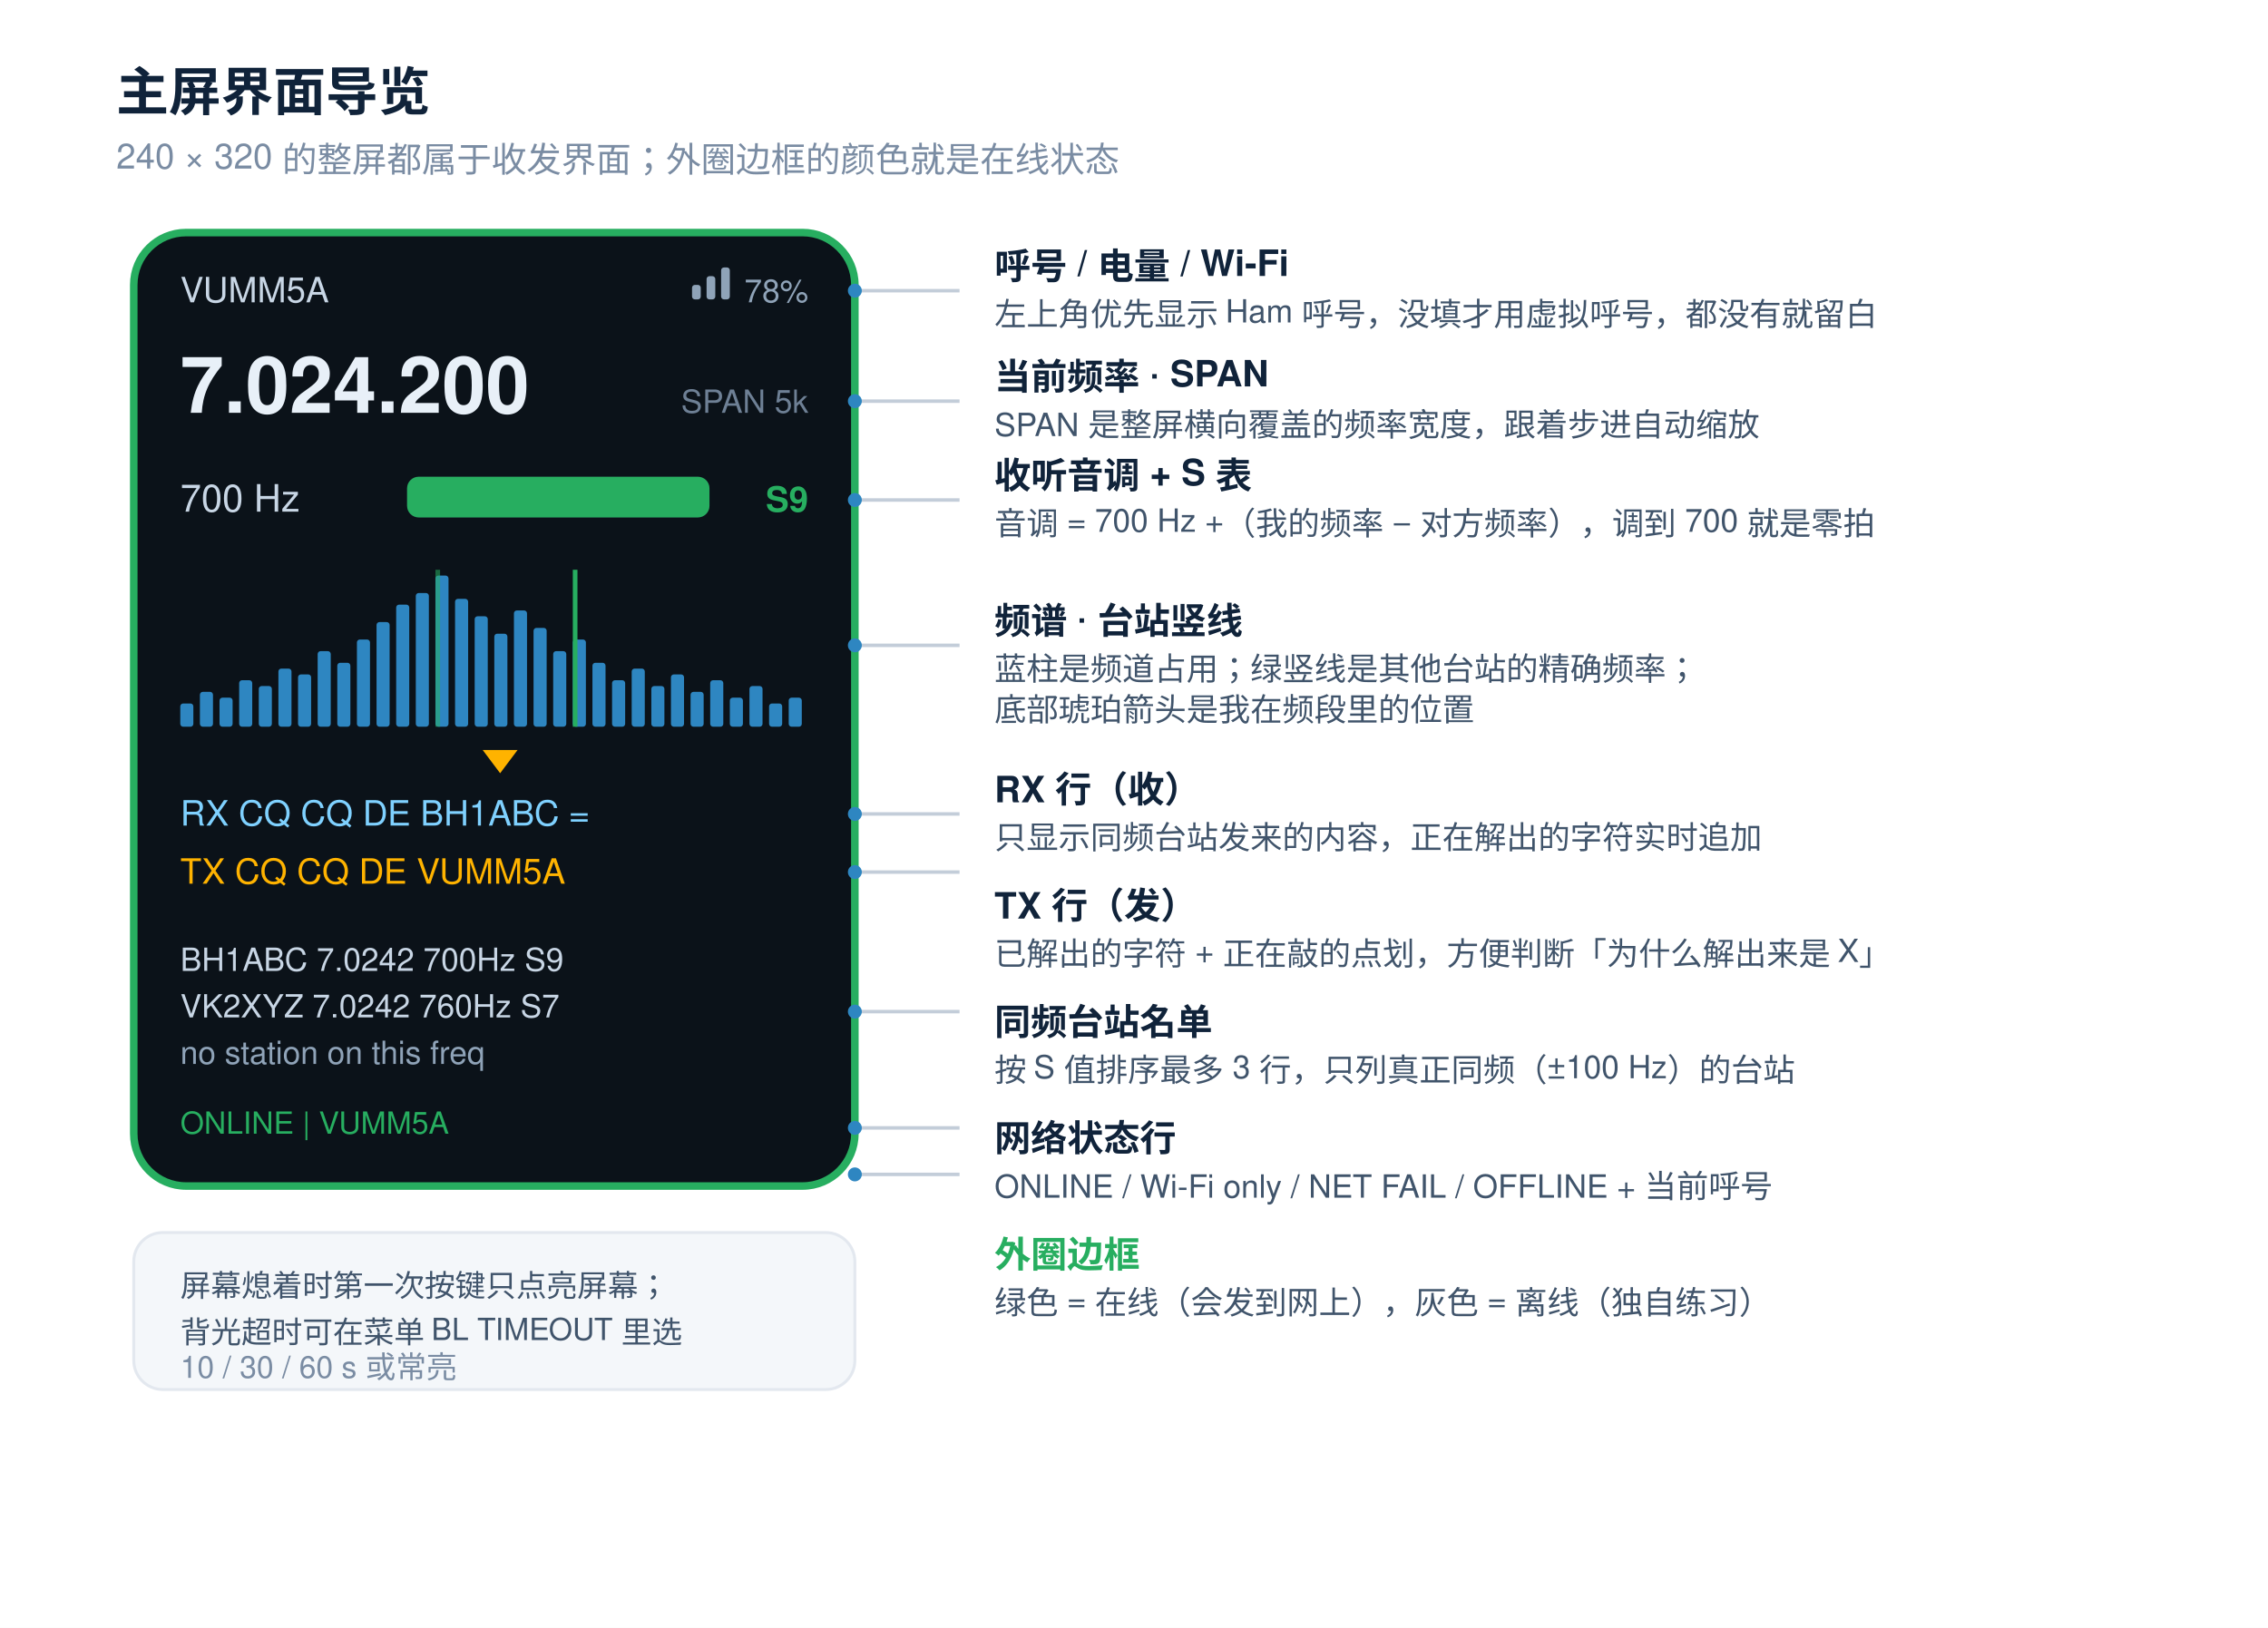
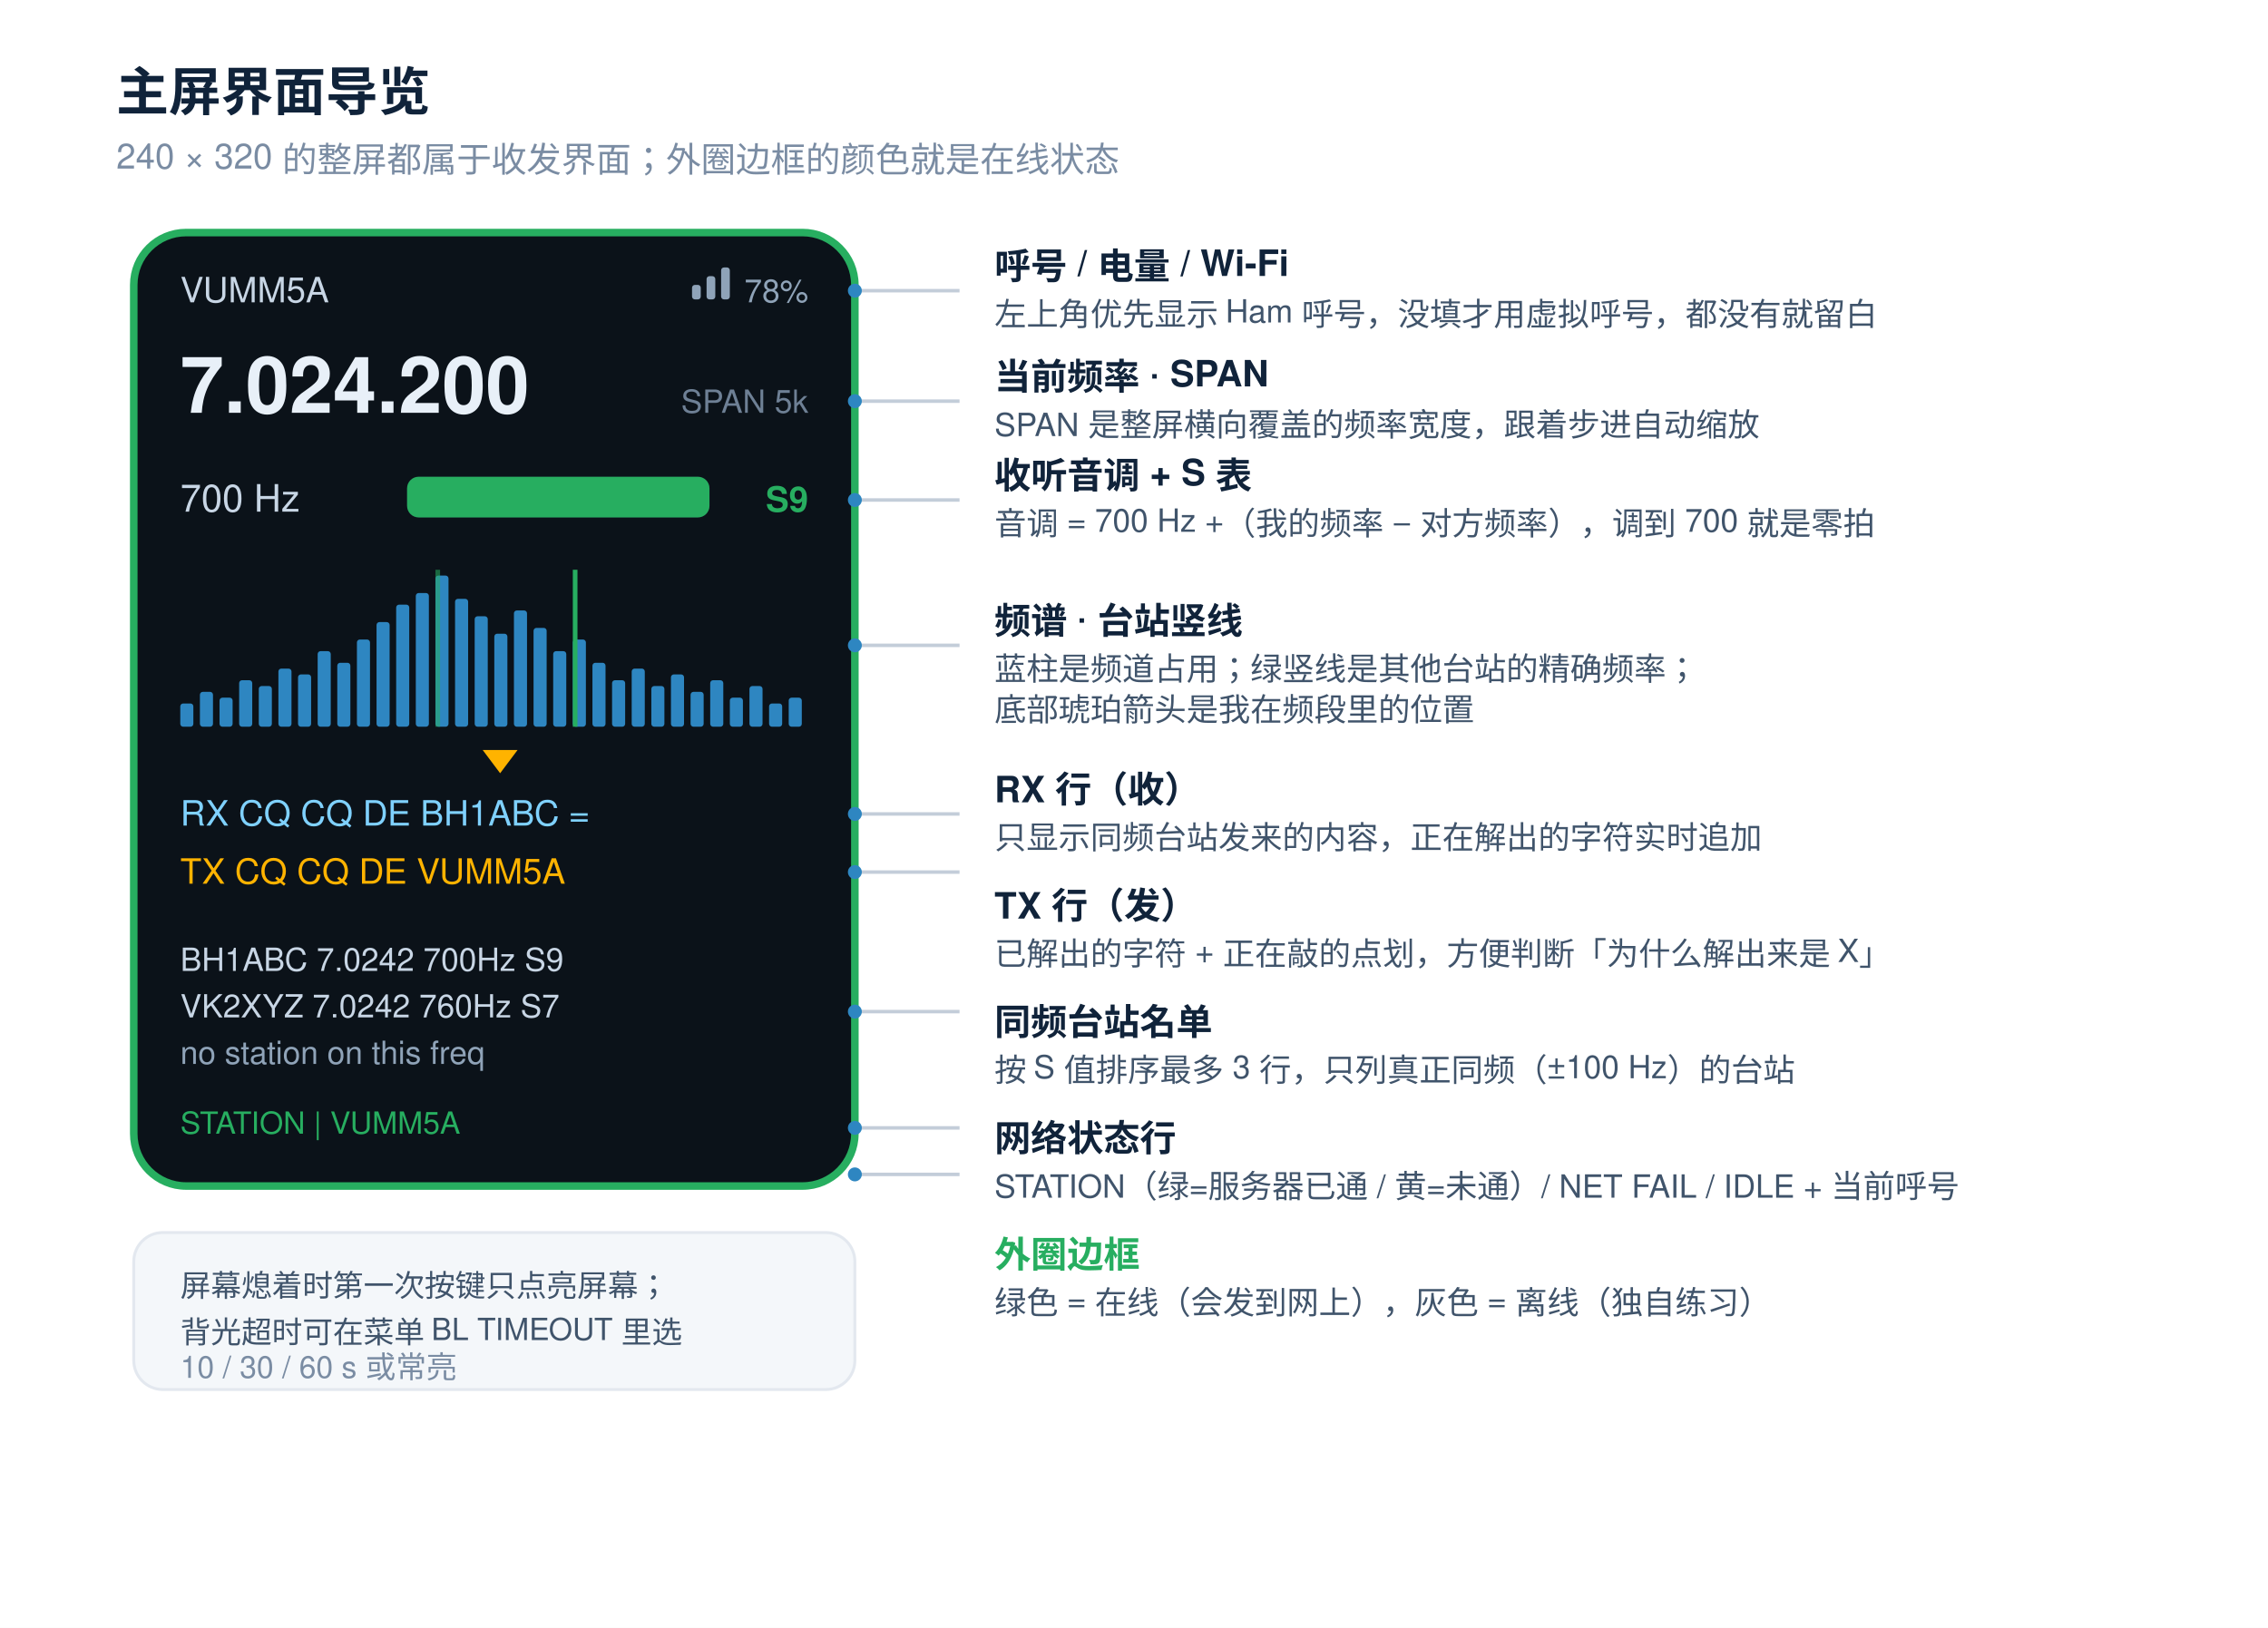
<svg xmlns="http://www.w3.org/2000/svg" viewBox="0 0 780 560" width="780" height="560" role="img" aria-label="DiDaaa 主屏界面导览">
  <rect x="0" y="0" width="780" height="560" fill="#FFFFFF" />
  <g font-family="'PingFang SC','Microsoft YaHei','Helvetica Neue',Helvetica,Arial,sans-serif">
    <text x="40" y="38" font-size="18" font-weight="700" fill="#10233A">主屏界面导览</text>
    <text x="40" y="58" font-size="12" fill="#7A8CA3">240 × 320 的整屏都属于收发界面；外圈边框的颜色就是在线状态</text>
    <rect x="46" y="80" width="248" height="328" rx="18" fill="#0B1219" stroke="#27AE60" stroke-width="2.6" />
    <text x="62" y="104" font-size="12" fill="#C8D6E5">VUMM5A</text>
    <text x="278" y="104" font-size="11" fill="#8FA3B8" text-anchor="end">78%</text>
    <g fill="#8FA3B8">
      <rect x="238" y="98" width="3" height="5" rx="1" />
      <rect x="243" y="95" width="3" height="8" rx="1" />
      <rect x="248" y="92" width="3" height="11" rx="1" />
    </g>
    <text x="62" y="142" font-size="27" font-weight="600" fill="#E8F0F8">7.024.200</text>
    <text x="278" y="142" font-size="11" fill="#6E8095" text-anchor="end">SPAN 5k</text>
    <text x="62" y="176" font-size="13" fill="#C8D6E5">700 Hz</text>
    <rect x="140" y="164" width="104" height="14" rx="4" fill="#1B2430" />
    <rect x="140" y="164" width="104" height="14" rx="4" fill="#27AE60" />
    <text x="278" y="176" font-size="12" font-weight="700" fill="#27AE60" text-anchor="end">S9</text>
    <g fill="#2E86C1">
      <rect x="62" y="242" width="4.5" height="8" rx="1" />
      <rect x="68.75" y="238" width="4.5" height="12" rx="1" />
      <rect x="75.5" y="240" width="4.5" height="10" rx="1" />
      <rect x="82.25" y="234" width="4.5" height="16" rx="1" />
      <rect x="89" y="236" width="4.5" height="14" rx="1" />
      <rect x="95.75" y="230" width="4.5" height="20" rx="1" />
      <rect x="102.5" y="232" width="4.5" height="18" rx="1" />
      <rect x="109.25" y="224" width="4.5" height="26" rx="1" />
      <rect x="116" y="228" width="4.5" height="22" rx="1" />
      <rect x="122.75" y="220" width="4.5" height="30" rx="1" />
      <rect x="129.5" y="214" width="4.5" height="36" rx="1" />
      <rect x="136.25" y="208" width="4.5" height="42" rx="1" />
      <rect x="143" y="204" width="4.5" height="46" rx="1" />
      <rect x="149.75" y="198" width="4.5" height="52" rx="1" />
      <rect x="156.5" y="206" width="4.5" height="44" rx="1" />
      <rect x="163.25" y="212" width="4.5" height="38" rx="1" />
      <rect x="170" y="218" width="4.5" height="32" rx="1" />
      <rect x="176.75" y="210" width="4.5" height="40" rx="1" />
      <rect x="183.5" y="216" width="4.5" height="34" rx="1" />
      <rect x="190.25" y="224" width="4.5" height="26" rx="1" />
      <rect x="197" y="220" width="4.5" height="30" rx="1" />
      <rect x="203.75" y="228" width="4.5" height="22" rx="1" />
      <rect x="210.5" y="234" width="4.5" height="16" rx="1" />
      <rect x="217.25" y="230" width="4.5" height="20" rx="1" />
      <rect x="224" y="236" width="4.5" height="14" rx="1" />
      <rect x="230.75" y="232" width="4.5" height="18" rx="1" />
      <rect x="237.5" y="238" width="4.5" height="12" rx="1" />
      <rect x="244.25" y="234" width="4.5" height="16" rx="1" />
      <rect x="251" y="240" width="4.5" height="10" rx="1" />
      <rect x="257.75" y="236" width="4.5" height="14" rx="1" />
      <rect x="264.5" y="242" width="4.5" height="8" rx="1" />
      <rect x="271.25" y="240" width="4.5" height="10" rx="1" />
    </g>
    <rect x="197" y="196" width="1.6" height="54" fill="#27AE60" />
    <rect x="149.75" y="196" width="1.6" height="54" fill="#27AE60" opacity="0.55" />
    <path d="M166 258 l6 8 l6 -8 Z" fill="#FFB300" />
    <text x="62" y="284" font-size="12" fill="#7FD1FF">RX  CQ CQ DE BH1ABC =</text>
    <text x="62" y="304" font-size="12" fill="#FFB300">TX  CQ CQ DE VUMM5A</text>
    <text x="62" y="334" font-size="11" fill="#C8D6E5">BH1ABC  7.0242   700Hz S9</text>
    <text x="62" y="350" font-size="11" fill="#C8D6E5">VK2XYZ  7.0242   760Hz S7</text>
    <text x="62" y="366" font-size="11" fill="#8FA3B8">no station on this freq</text>
-     <text x="62" y="390" font-size="10.5" fill="#27AE60">ONLINE | VUMM5A</text>
+     <text x="62" y="390" font-size="10.5" fill="#27AE60">STATION | VUMM5A</text>
    <g stroke="#C3CDD9" stroke-width="1.2" fill="none">
      <path d="M294 100 H330" />
      <path d="M294 138 H330" />
      <path d="M294 172 H330" />
      <path d="M294 222 H330" />
      <path d="M294 280 H330" />
      <path d="M294 300 H330" />
      <path d="M294 348 H330" />
      <path d="M294 388 H330" />
      <path d="M294 404 H330" />
    </g>
    <g fill="#2E86C1">
      <circle cx="294" cy="100" r="2.4" />
      <circle cx="294" cy="138" r="2.4" />
      <circle cx="294" cy="172" r="2.4" />
      <circle cx="294" cy="222" r="2.4" />
      <circle cx="294" cy="280" r="2.4" />
      <circle cx="294" cy="300" r="2.4" />
      <circle cx="294" cy="348" r="2.4" />
      <circle cx="294" cy="388" r="2.4" />
      <circle cx="294" cy="404" r="2.4" />
    </g>
    <text x="342" y="96" font-size="12.5" font-weight="700" fill="#10233A">呼号 / 电量 / Wi-Fi</text>
    <text x="342" y="112" font-size="11" fill="#40546B">左上角优先显示 Ham 呼号，没填才用虚拟呼号，都没有就留白</text>
    <text x="342" y="134" font-size="12.5" font-weight="700" fill="#10233A">当前频率 · SPAN</text>
    <text x="342" y="150" font-size="11" fill="#40546B">SPAN 是整屏横向覆盖的频率宽度，跟着步进自动缩放</text>
    <text x="342" y="168" font-size="12.5" font-weight="700" fill="#10233A">收听音调 + S 表</text>
    <text x="342" y="184" font-size="11" fill="#40546B">音调 = 700 Hz +（我的频率 − 对方频率），调到 700 就是零拍</text>
    <text x="342" y="218" font-size="12.5" font-weight="700" fill="#10233A">频谱 · 台站竖线</text>
    <text x="342" y="234" font-size="11" fill="#40546B">蓝柱是频道占用；绿竖线是其他台站的精确频率；</text>
    <text x="342" y="248" font-size="11" fill="#40546B">底部琥珀箭头是我在频段里的位置</text>
    <text x="342" y="276" font-size="12.5" font-weight="700" fill="#10233A">RX 行（收）</text>
    <text x="342" y="292" font-size="11" fill="#40546B">只显示同频台站发来的内容，正在解出的字符实时追加</text>
    <text x="342" y="316" font-size="12.5" font-weight="700" fill="#10233A">TX 行（发）</text>
    <text x="342" y="332" font-size="11" fill="#40546B">已解出的字符 + 正在敲的点划，方便判断「为什么解出来是 X」</text>
    <text x="342" y="356" font-size="12.5" font-weight="700" fill="#10233A">同频台站名单</text>
    <text x="342" y="372" font-size="11" fill="#40546B">按 S 值排序最多 3 行，只列真正同频（±100 Hz）的台站</text>
    <text x="342" y="396" font-size="12.5" font-weight="700" fill="#10233A">网络状态行</text>
-     <text x="342" y="412" font-size="11" fill="#40546B">ONLINE / Wi-Fi only / NET FAIL / OFFLINE + 当前呼号</text>
+     <text x="342" y="412" font-size="11" fill="#40546B">STATION（绿=服务器已通 / 黄=未通）/ NET FAIL / IDLE + 当前呼号</text>
    <text x="342" y="436" font-size="12.5" font-weight="700" fill="#27AE60">外圈边框</text>
    <text x="342" y="452" font-size="11" fill="#40546B">绿色 = 在线（会发到网上），灰色 = 离线（独自练习）</text>
    <rect x="46" y="424" width="248" height="54" rx="10" fill="#F4F7FA" stroke="#E3E8EF" />
    <text x="62" y="446" font-size="10.5" fill="#40546B">屏幕熄着时第一次按键只点亮屏幕；</text>
    <text x="62" y="462" font-size="10.5" fill="#40546B">背光超时可在菜单 BL TIMEOUT 里选</text>
    <text x="62" y="474" font-size="10.5" fill="#7A8CA3">10 / 30 / 60 s 或常亮</text>
  </g>
</svg>
